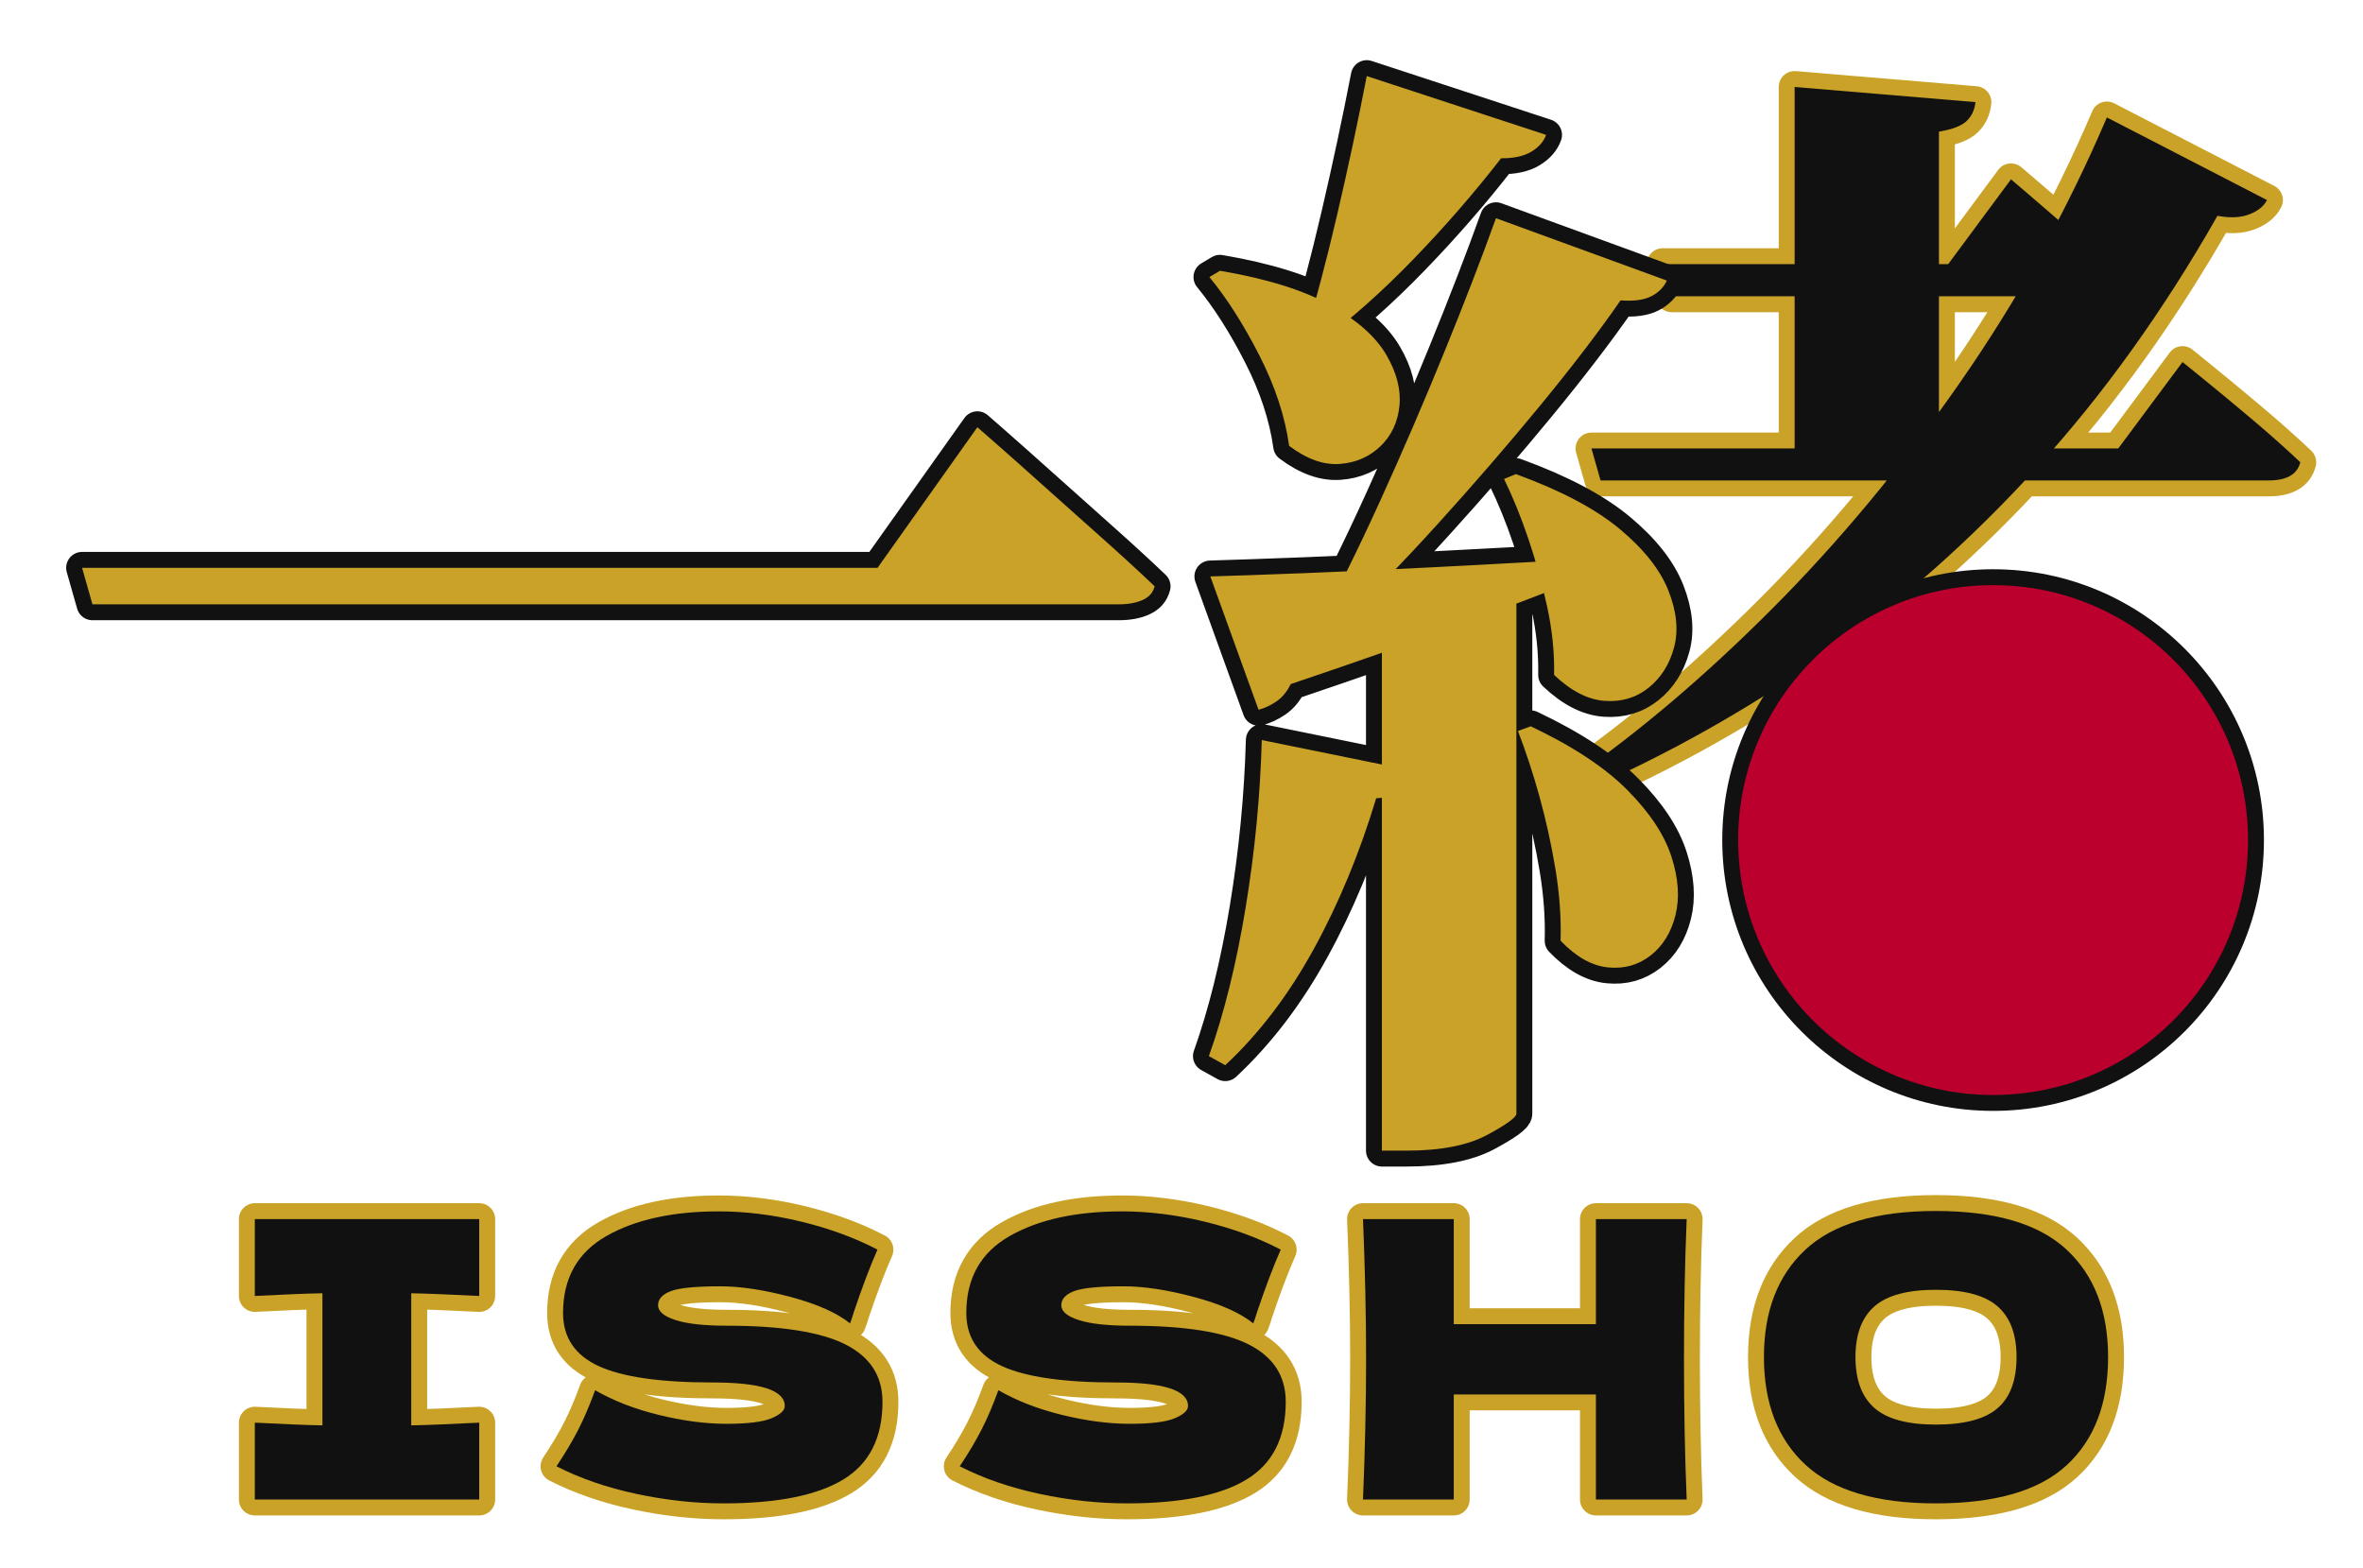
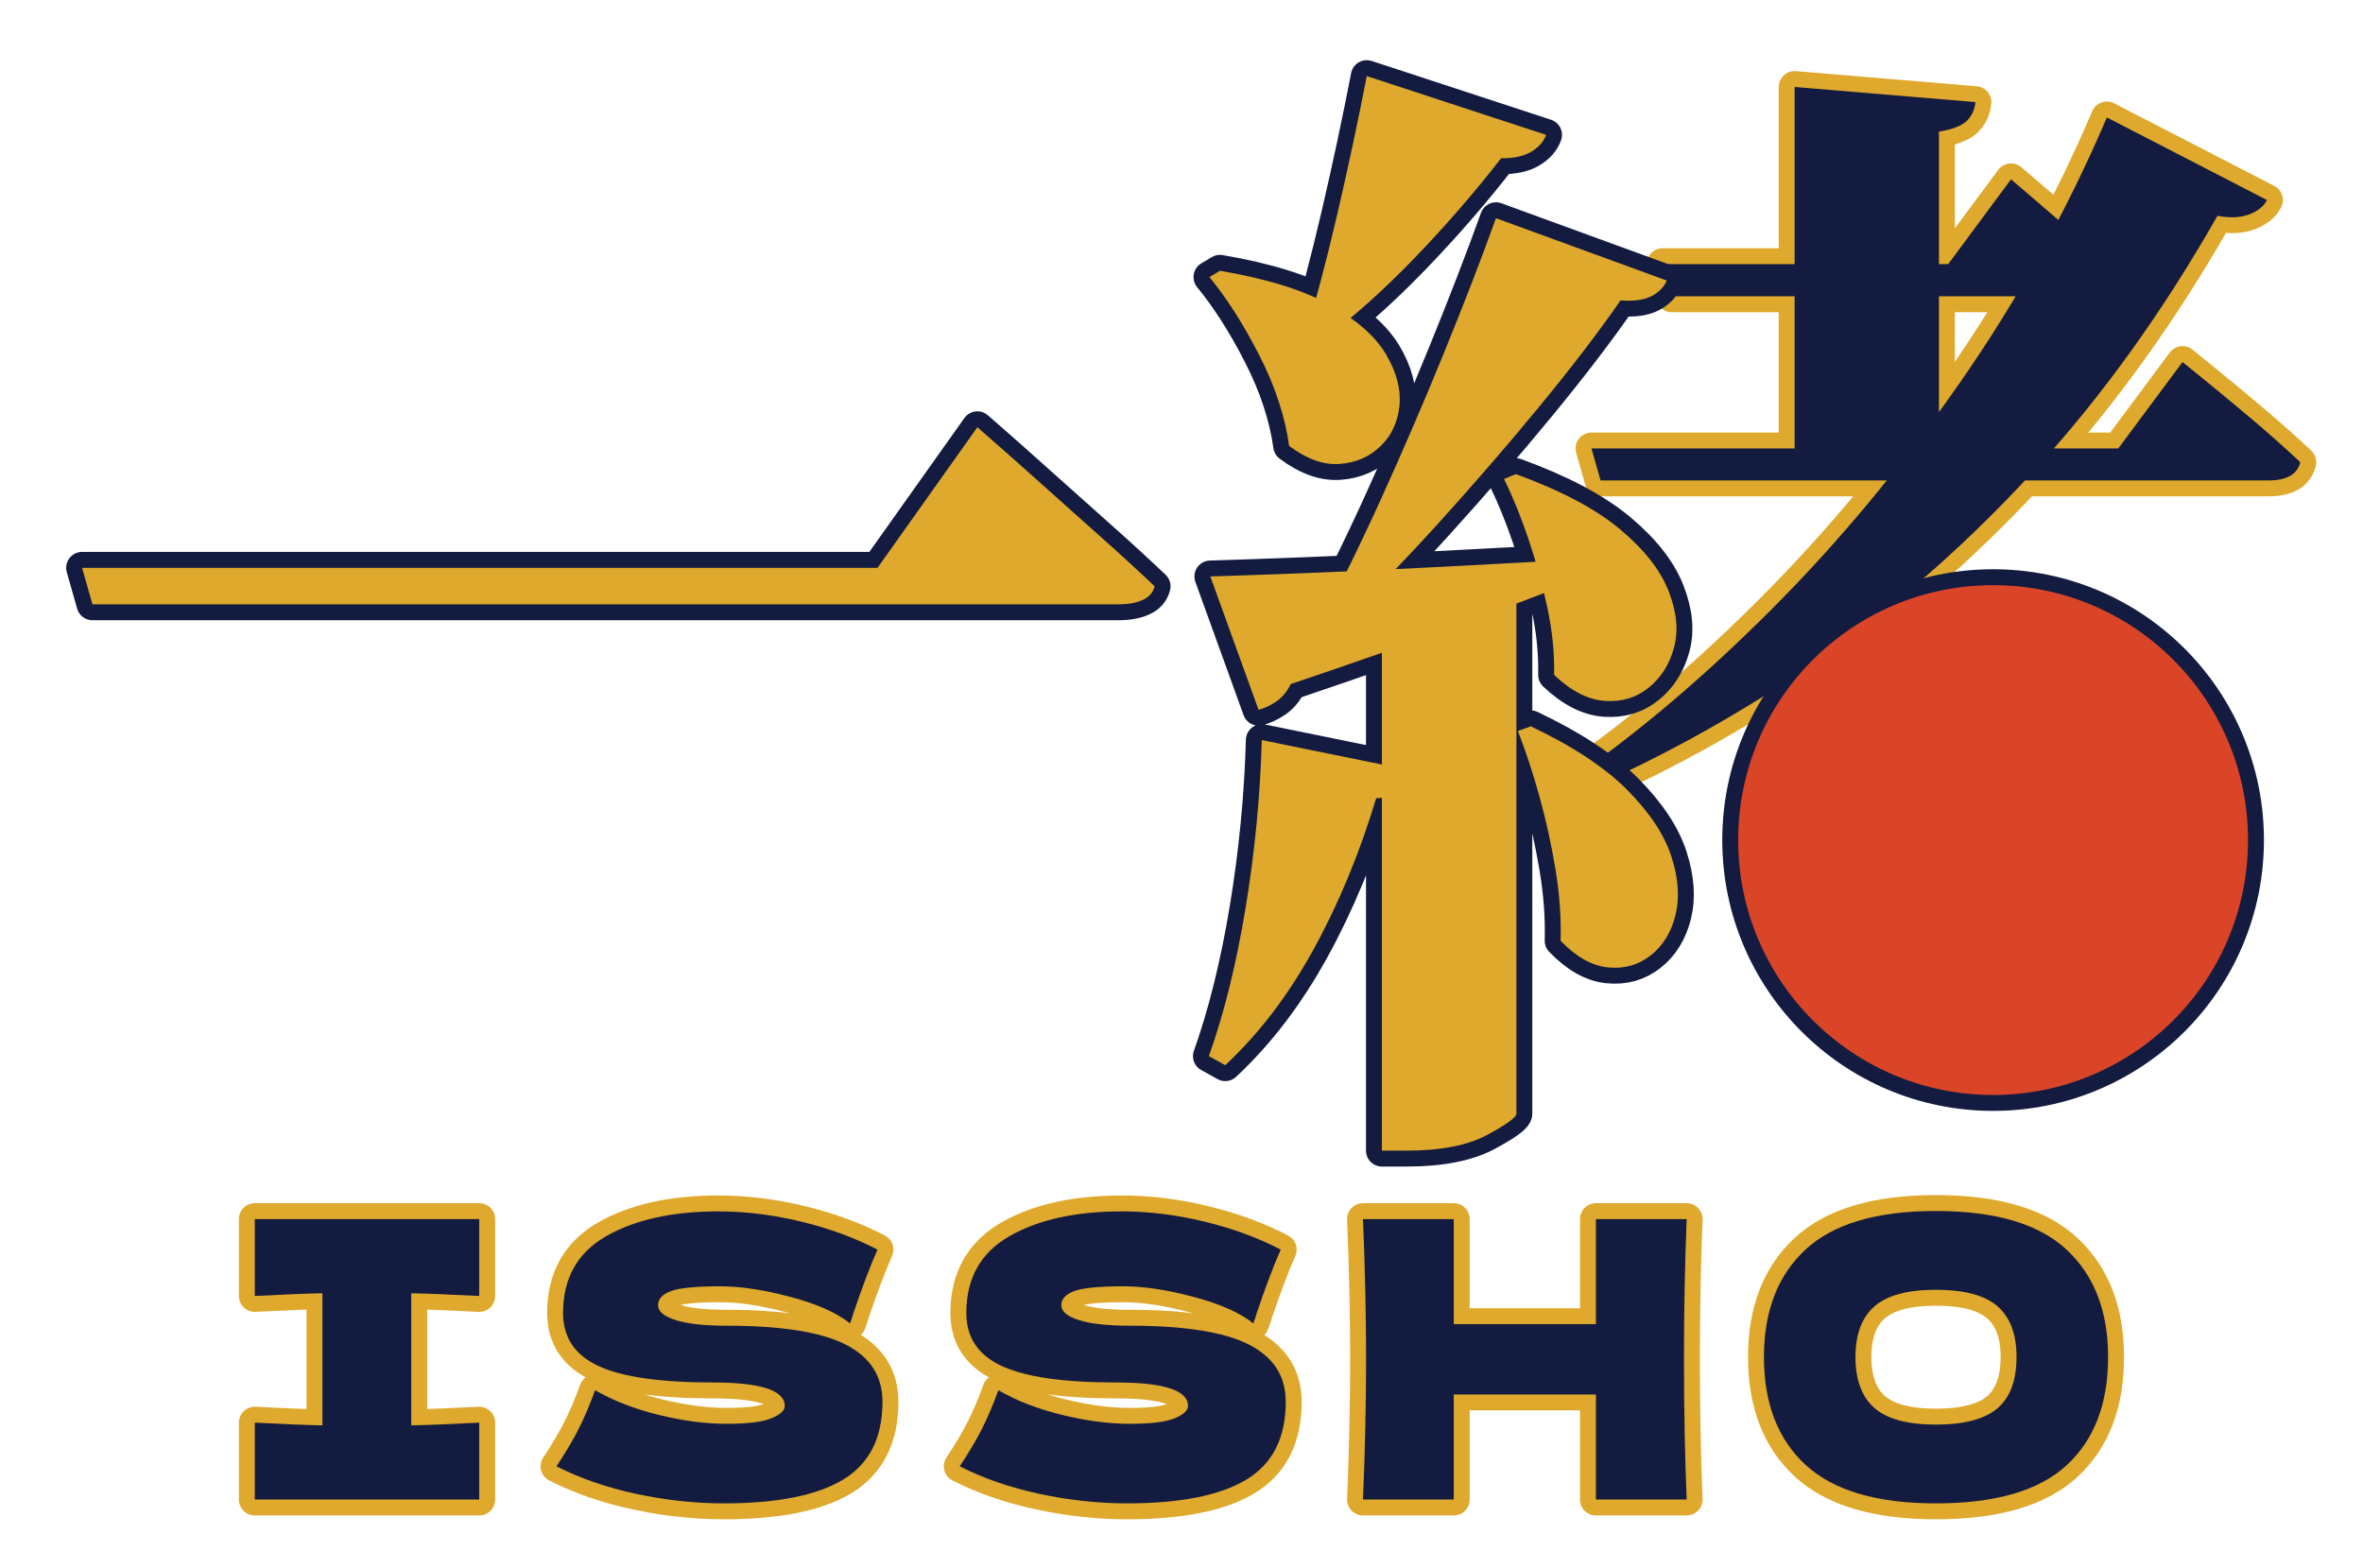
<svg xmlns="http://www.w3.org/2000/svg" viewBox="-40 -920 2080 1380" role="img" aria-label="Issho 一緒">
  <g transform="scale(1,-1)">
-     <path d="M820.32 543.925Q820.32 543.925 836.443 529.802Q852.565 515.68 876.783 493.962Q901 472.245 928.15 448.095Q955.3 423.945 976.355 403.89Q974.355 395.755 965.922 391.89Q957.49 388.025 944.625 388.025H41.375L32.24 420.16H732.451Z" fill="#C9A227" stroke="#111111" stroke-width="28" stroke-linejoin="round" paint-order="stroke" />
+     <path d="M820.32 543.925Q820.32 543.925 836.443 529.802Q852.565 515.68 876.783 493.962Q901 472.245 928.15 448.095Q955.3 423.945 976.355 403.89Q974.355 395.755 965.922 391.89Q957.49 388.025 944.625 388.025H41.375L32.24 420.16H732.451Z" fill="#DEA92C" stroke="#131B40" stroke-width="28" stroke-linejoin="round" paint-order="stroke" />
  </g>
  <g transform="translate(1000,0)">
    <g transform="scale(1,-1)">
-       <path d="M814.561 816.625 955.49 743.89Q951.49 735.89 940.125 731.39Q928.76 726.89 911.895 730.025Q840.57 604.645 753.042 508.538Q665.515 412.43 565.162 342.148Q464.81 271.865 353.51 223.19L344.105 234.865Q431.105 295.19 519.51 383.717Q607.915 472.245 684.86 582.705Q761.805 693.165 814.561 816.625ZM423.515 687.46H674.86L730.16 762.14Q730.16 762.14 746.918 747.815Q763.675 733.49 786.662 713.435Q809.65 693.38 827.975 675.19Q824.84 659.19 801.11 659.19H431.515ZM360.865 525.22H824.565L881.135 601.304Q881.135 601.304 898.892 586.912Q916.65 572.52 941.07 551.965Q965.49 531.41 984.815 513.085Q980.815 497.085 957.085 497.085H368.865ZM539.696 843.435 698.87 830.11Q697.87 820.11 691.235 813.61Q684.6 807.11 666.735 804.11V505.76H539.696Z" fill="#111111" stroke="#C9A227" stroke-width="28" stroke-linejoin="round" paint-order="stroke" />
-       <circle cx="714.4" cy="180.5" r="224.4" fill="#BC002D" stroke="#111111" stroke-width="28" stroke-linejoin="round" paint-order="stroke" />
-       <path d="M176.4 388.73 294.79 397.785V-60.325Q294.79 -65.19 269.085 -79.042Q243.38 -92.895 197.97 -92.895H176.4ZM163.075 853.03 320.925 801.27Q317.79 792.405 307.925 786.473Q298.06 780.54 281.33 780.675Q245.815 734.945 204.435 692.135Q163.055 649.325 122.81 619.515L109.405 626.785Q122.485 668.65 137.038 731.11Q151.59 793.57 163.075 853.03ZM276.805 727.92 427.195 673.025Q423.195 664.16 413.56 659.228Q403.925 654.295 386.465 655.565Q358.005 614.43 315.652 562.93Q273.3 511.43 225.717 458.93Q178.135 406.43 131.62 362.43H117.135Q145.675 414.89 175.12 479.648Q204.565 544.405 231.213 609.797Q257.86 675.19 276.805 727.92ZM25.375 412.57Q55.375 413.435 107.538 415.435Q159.7 417.435 225.593 420.867Q291.485 424.3 360.81 428.165L360.945 414.49Q318.135 397.11 252.932 372.905Q187.73 348.7 96.135 317.805Q91.27 307.805 83.473 302.508Q75.675 297.21 67.81 295.21ZM33.835 681.65Q95.865 671.11 131.015 651.38Q166.165 631.65 180.097 607.96Q194.03 584.27 191.84 562.715Q189.65 541.16 175.135 527.2Q160.62 513.24 139.375 511.605Q118.13 509.97 94.75 527.485Q89.345 566.405 68.495 607.23Q47.645 648.055 24.565 676.11ZM294.325 502.65Q353.815 480.975 385.83 454.245Q417.844 427.515 428.709 399.825Q439.574 372.135 433.52 349.878Q427.465 327.62 411.085 314.525Q394.705 301.43 372.527 303.025Q350.35 304.62 327.97 325.865Q328.565 355.325 321.823 386.122Q315.08 416.92 305.27 445.852Q295.46 474.785 283.92 498.38ZM307.405 280.65Q363.03 254.245 392.477 224.515Q421.925 194.785 431.222 166.027Q440.52 137.27 434.83 114.445Q429.14 91.62 412.99 78.958Q396.84 66.295 375.527 68.39Q354.215 70.485 333.7 91.865Q334.565 122.46 329.093 155.325Q323.62 188.19 315.013 219.122Q306.405 250.055 296.135 276.515ZM70.67 268.54 207.085 240.755Q204.95 231.025 196.517 224.593Q188.085 218.16 171.355 217.295Q149.435 144.59 116.19 84.158Q82.945 23.725 38.51 -17.68L24.105 -9.68Q44.105 46.375 56.348 120.43Q68.59 194.485 70.67 268.54Z" fill="#C9A227" stroke="#111111" stroke-width="28" stroke-linejoin="round" paint-order="stroke" />
+       <path d="M814.561 816.625 955.49 743.89Q951.49 735.89 940.125 731.39Q928.76 726.89 911.895 730.025Q840.57 604.645 753.042 508.538Q665.515 412.43 565.162 342.148Q464.81 271.865 353.51 223.19L344.105 234.865Q431.105 295.19 519.51 383.717Q607.915 472.245 684.86 582.705Q761.805 693.165 814.561 816.625ZM423.515 687.46H674.86L730.16 762.14Q730.16 762.14 746.918 747.815Q763.675 733.49 786.662 713.435Q809.65 693.38 827.975 675.19Q824.84 659.19 801.11 659.19H431.515ZM360.865 525.22H824.565L881.135 601.304Q881.135 601.304 898.892 586.912Q916.65 572.52 941.07 551.965Q965.49 531.41 984.815 513.085Q980.815 497.085 957.085 497.085H368.865ZM539.696 843.435 698.87 830.11Q697.87 820.11 691.235 813.61Q684.6 807.11 666.735 804.11V505.76H539.696Z" fill="#131B40" stroke="#DEA92C" stroke-width="28" stroke-linejoin="round" paint-order="stroke" />
+       <circle cx="714.4" cy="180.5" r="224.4" fill="#DA4528" stroke="#131B40" stroke-width="28" stroke-linejoin="round" paint-order="stroke" />
+       <path d="M176.4 388.73 294.79 397.785V-60.325Q294.79 -65.19 269.085 -79.042Q243.38 -92.895 197.97 -92.895H176.4ZM163.075 853.03 320.925 801.27Q317.79 792.405 307.925 786.473Q298.06 780.54 281.33 780.675Q245.815 734.945 204.435 692.135Q163.055 649.325 122.81 619.515L109.405 626.785Q122.485 668.65 137.038 731.11Q151.59 793.57 163.075 853.03ZM276.805 727.92 427.195 673.025Q423.195 664.16 413.56 659.228Q403.925 654.295 386.465 655.565Q358.005 614.43 315.652 562.93Q273.3 511.43 225.717 458.93Q178.135 406.43 131.62 362.43H117.135Q145.675 414.89 175.12 479.648Q204.565 544.405 231.213 609.797Q257.86 675.19 276.805 727.92ZM25.375 412.57Q55.375 413.435 107.538 415.435Q159.7 417.435 225.593 420.867Q291.485 424.3 360.81 428.165L360.945 414.49Q318.135 397.11 252.932 372.905Q187.73 348.7 96.135 317.805Q91.27 307.805 83.473 302.508Q75.675 297.21 67.81 295.21ZM33.835 681.65Q95.865 671.11 131.015 651.38Q166.165 631.65 180.097 607.96Q194.03 584.27 191.84 562.715Q189.65 541.16 175.135 527.2Q160.62 513.24 139.375 511.605Q118.13 509.97 94.75 527.485Q89.345 566.405 68.495 607.23Q47.645 648.055 24.565 676.11ZM294.325 502.65Q353.815 480.975 385.83 454.245Q417.844 427.515 428.709 399.825Q439.574 372.135 433.52 349.878Q427.465 327.62 411.085 314.525Q394.705 301.43 372.527 303.025Q350.35 304.62 327.97 325.865Q328.565 355.325 321.823 386.122Q315.08 416.92 305.27 445.852Q295.46 474.785 283.92 498.38ZM307.405 280.65Q363.03 254.245 392.477 224.515Q421.925 194.785 431.222 166.027Q440.52 137.27 434.83 114.445Q429.14 91.62 412.99 78.958Q396.84 66.295 375.527 68.39Q354.215 70.485 333.7 91.865Q334.565 122.46 329.093 155.325Q323.62 188.19 315.013 219.122Q306.405 250.055 296.135 276.515ZM70.67 268.54 207.085 240.755Q204.95 231.025 196.517 224.593Q188.085 218.16 171.355 217.295Q149.435 144.59 116.19 84.158Q82.945 23.725 38.51 -17.68L24.105 -9.68Q44.105 46.375 56.348 120.43Q68.59 194.485 70.67 268.54Z" fill="#DEA92C" stroke="#131B40" stroke-width="28" stroke-linejoin="round" paint-order="stroke" />
    </g>
  </g>
-   <g fill="#111111" stroke="#C9A227" stroke-width="82.4" stroke-linejoin="round" paint-order="stroke" transform="translate(170.7,400) scale(0.34,-0.34)">
+   <g fill="#131B40" stroke="#DEA92C" stroke-width="82.4" stroke-linejoin="round" paint-order="stroke" transform="translate(170.7,400) scale(0.34,-0.34)">
    <path transform="translate(0,0)" d="M621 527Q502 533 445 534V192Q503 193 621 199V0H40V199Q155 193 215 192V534Q155 533 40 527V726H621Z" />
    <path transform="translate(781,0)" d="M140 283Q211 242 305.0 219.0Q399 196 480 196Q563 196 597.0 210.5Q631 225 631 242Q631 303 445 303Q241 303 149.0 345.5Q57 388 57 483Q57 618 169.0 682.0Q281 746 460 746Q564 746 673.5 719.5Q783 693 871 647Q842 581 810 486Q804 466 800 456Q749 497 646.0 524.5Q543 552 464 552Q369 552 336.0 539.5Q303 527 303 503Q303 479 348.5 464.5Q394 450 480 450Q692 450 788.0 401.5Q884 353 884 253Q884 113 782.0 51.5Q680 -10 473 -10Q362 -10 247.0 14.5Q132 39 40 86Q74 137 96.5 181.0Q119 225 140 283Z" />
    <path transform="translate(1825,0)" d="M140 283Q211 242 305.0 219.0Q399 196 480 196Q563 196 597.0 210.5Q631 225 631 242Q631 303 445 303Q241 303 149.0 345.5Q57 388 57 483Q57 618 169.0 682.0Q281 746 460 746Q564 746 673.5 719.5Q783 693 871 647Q842 581 810 486Q804 466 800 456Q749 497 646.0 524.5Q543 552 464 552Q369 552 336.0 539.5Q303 527 303 503Q303 479 348.5 464.5Q394 450 480 450Q692 450 788.0 401.5Q884 353 884 253Q884 113 782.0 51.5Q680 -10 473 -10Q362 -10 247.0 14.5Q132 39 40 86Q74 137 96.5 181.0Q119 225 140 283Z" />
    <path transform="translate(2869,0)" d="M878 726Q871 557 871 363Q871 169 878 0H643V272H275V0H40Q48 194 48 363Q48 532 40 726H275V454H643V726Z" />
    <path transform="translate(3907,0)" d="M40 369Q40 547 147.5 647.0Q255 747 485 747Q716 747 823.5 647.0Q931 547 931 369Q931 188 824.0 89.0Q717 -10 485 -10Q256 -10 148.0 89.5Q40 189 40 369ZM694 369Q694 457 645.0 500.0Q596 543 485 543Q375 543 326.0 500.0Q277 457 277 369Q277 280 326.0 237.0Q375 194 485 194Q596 194 645.0 236.5Q694 279 694 369Z" />
  </g>
</svg>
